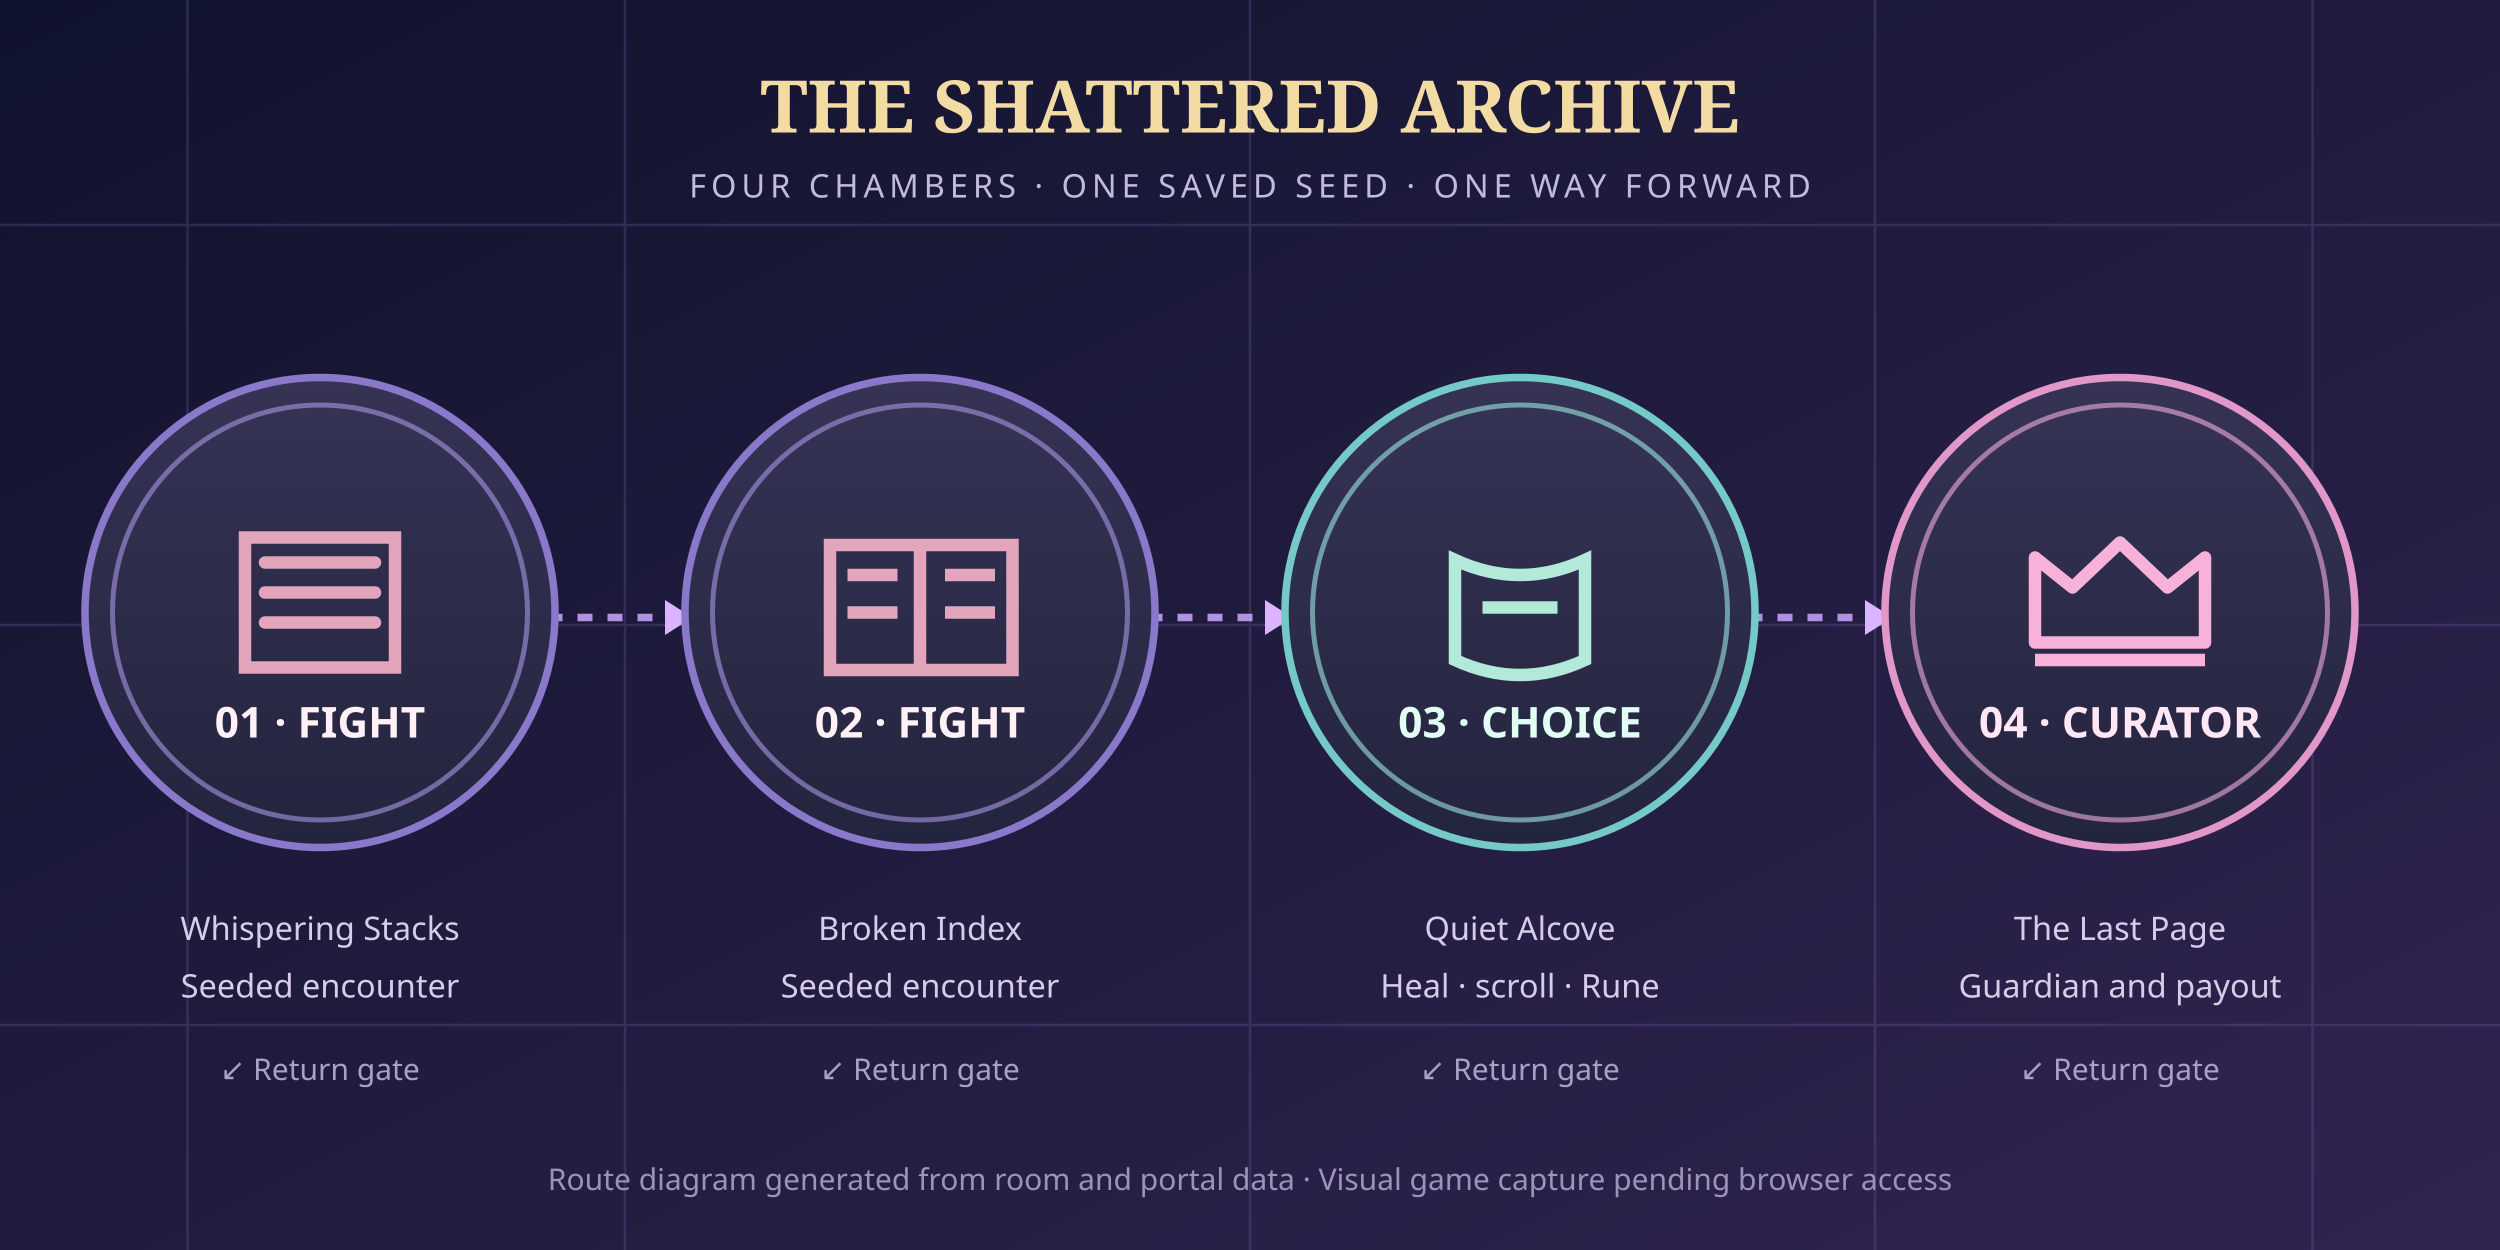
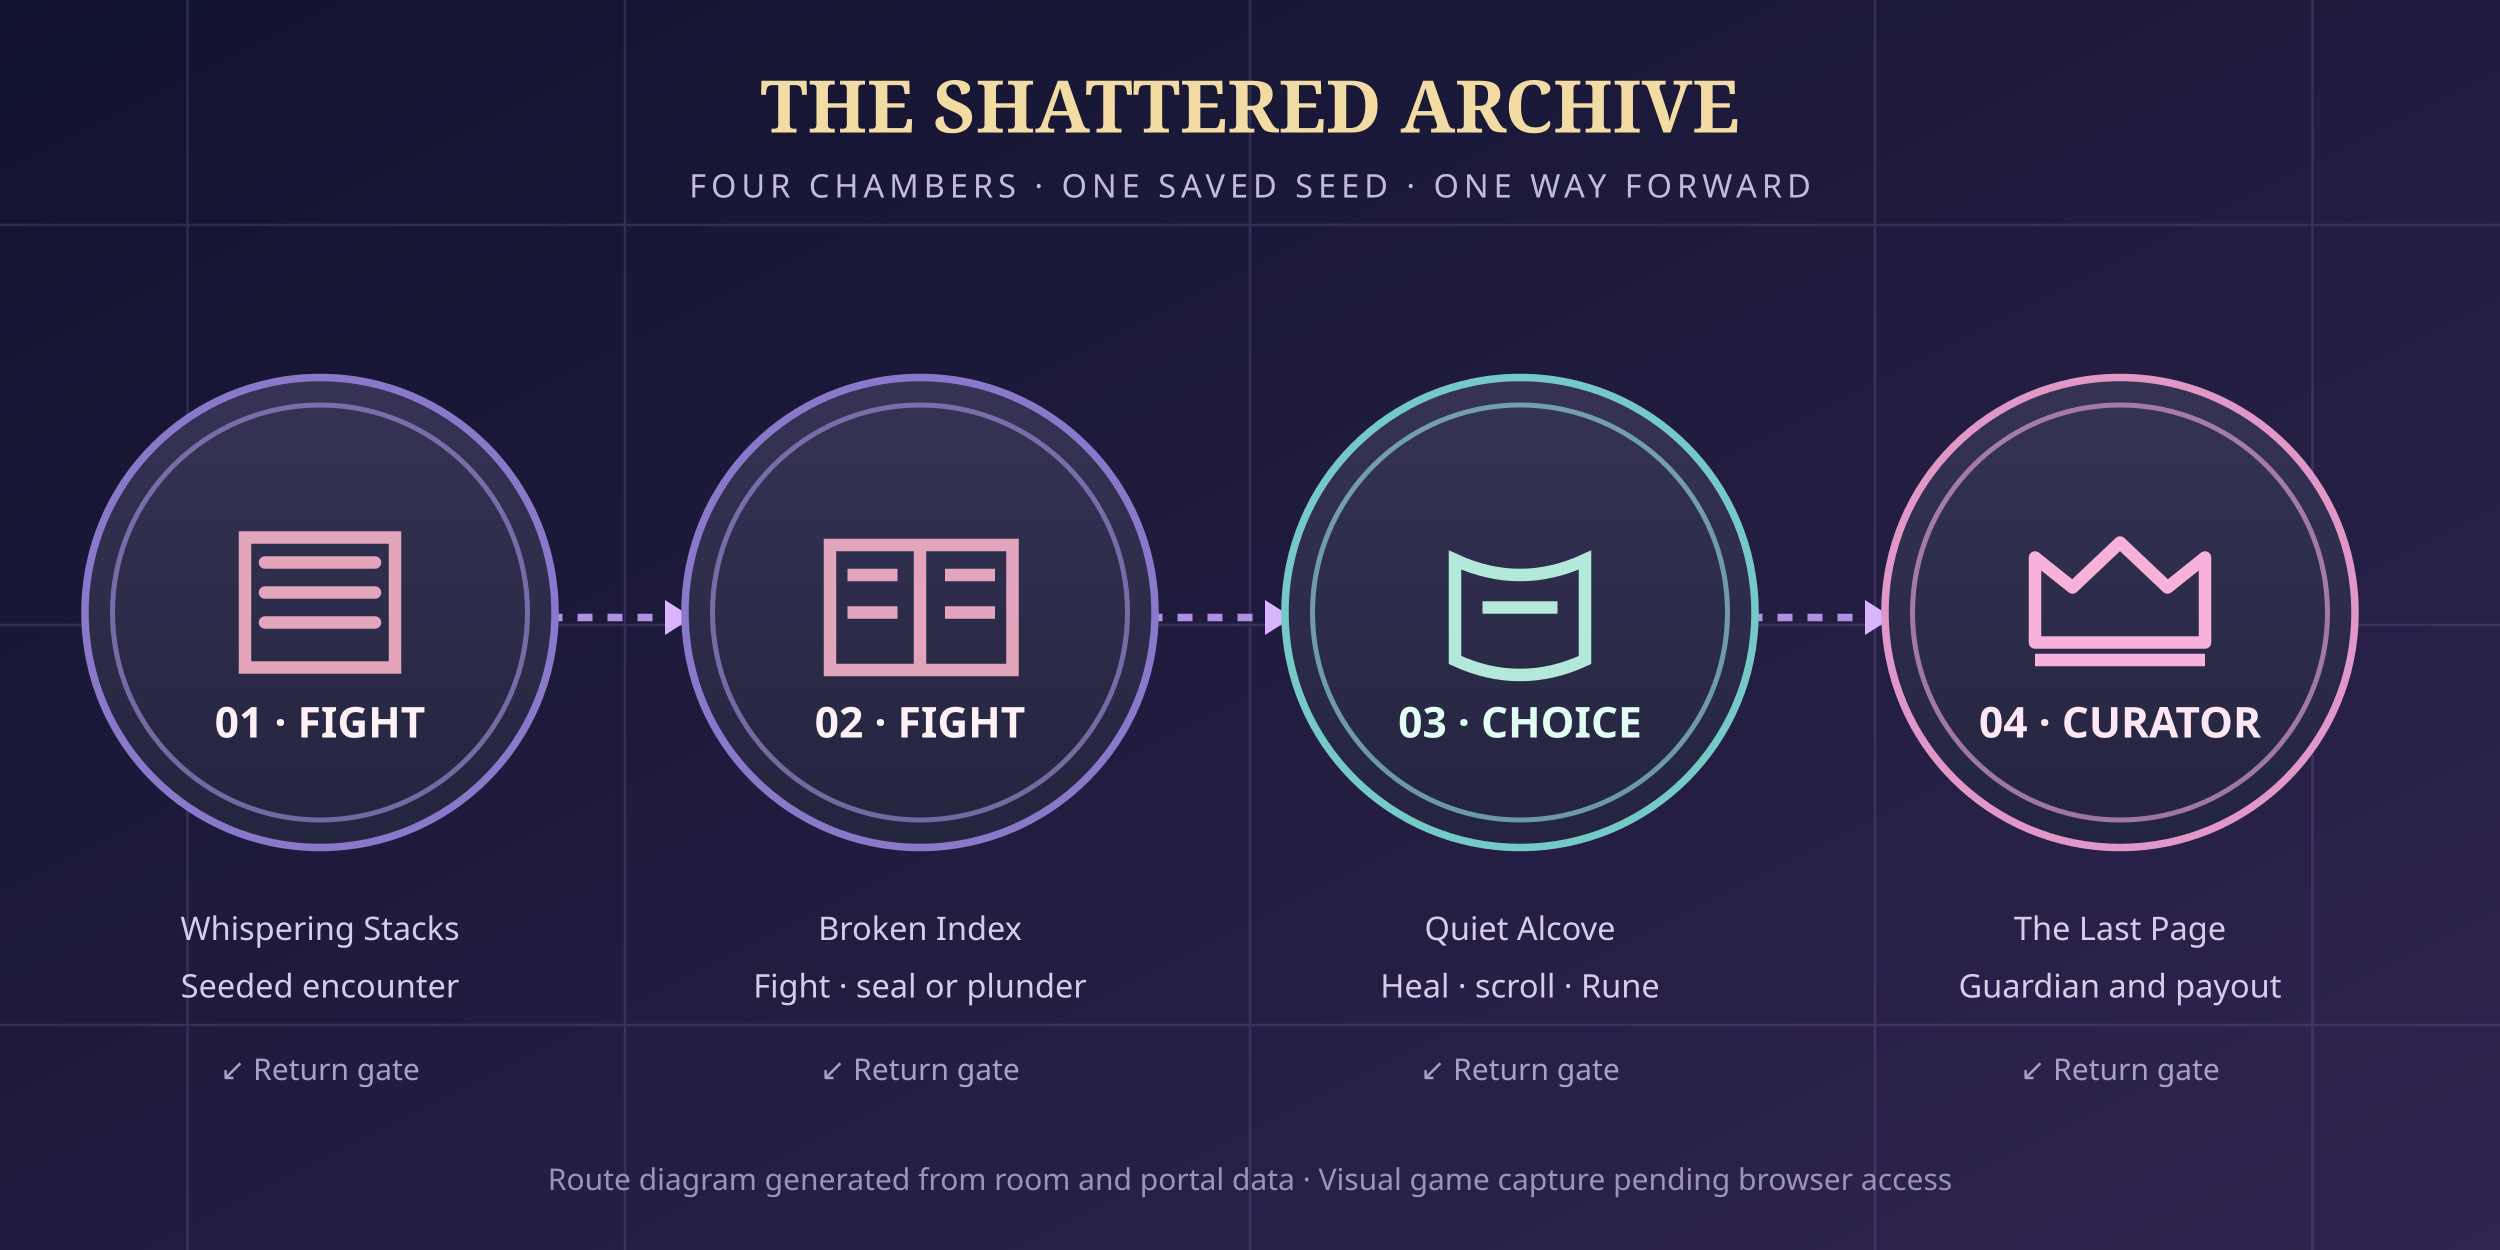
<svg xmlns="http://www.w3.org/2000/svg" viewBox="0 0 1000 500" role="img" aria-labelledby="title desc">
  <defs>
    <linearGradient id="bg" x2="1" y2="1">
      <stop stop-color="#10132d" />
      <stop offset="1" stop-color="#302450" />
    </linearGradient>
    <linearGradient id="floor" x2="0" y2="1">
      <stop stop-color="#363355" />
      <stop offset="1" stop-color="#23243e" />
    </linearGradient>
    <filter id="glow">
      <feGaussianBlur stdDeviation="5" result="blur" />
      <feMerge>
        <feMergeNode in="blur" />
        <feMergeNode in="SourceGraphic" />
      </feMerge>
    </filter>
  </defs>
  <rect width="1000" height="500" fill="url(#bg)" />
  <g fill="none" stroke="#8474bc" opacity=".23">
    <path d="M0 90H1000M0 250H1000M0 410H1000M75 0V500M250 0V500M500 0V500M750 0V500M925 0V500" />
  </g>
  <text x="500" y="53" text-anchor="middle" fill="#f2dca4" font-family="Georgia,serif" font-size="29" font-weight="bold">THE SHATTERED ARCHIVE</text>
  <text x="500" y="79" text-anchor="middle" fill="#c3badd" font-family="sans-serif" font-size="13" letter-spacing="2">FOUR CHAMBERS  ·  ONE SAVED SEED  ·  ONE WAY FORWARD</text>
  <g stroke="#caa6ff" stroke-width="3" fill="none" stroke-dasharray="6 6" opacity=".85">
    <path d="M219 247H277M459 247H517M699 247H757" />
  </g>
  <g fill="#dab4ff">
    <path d="m277 247-11-7v14zM517 247l-11-7v14zM757 247l-11-7v14z" />
  </g>
  <g transform="translate(128 245)">
    <circle r="94" fill="url(#floor)" stroke="#8a78cb" stroke-width="3" />
    <circle r="83" fill="none" stroke="#a996e4" stroke-width="2" opacity=".6" />
    <path d="M-30-30h60v52h-60zM-22-20h44M-22-8h44M-22 4h44" fill="none" stroke="#e2a5bc" stroke-width="5" stroke-linecap="round" />
    <text x="0" y="50" text-anchor="middle" fill="#fff1f5" font-family="sans-serif" font-size="17" font-weight="bold">01 · FIGHT</text>
  </g>
  <g transform="translate(368 245)">
    <circle r="94" fill="url(#floor)" stroke="#8a78cb" stroke-width="3" />
    <circle r="83" fill="none" stroke="#a996e4" stroke-width="2" opacity=".6" />
    <path d="M-36-27h73v50h-73zM0-27v50M-29-15h20M10-15h20M-29 0h20M10 0h20" fill="none" stroke="#e2a5bc" stroke-width="5" />
    <text x="0" y="50" text-anchor="middle" fill="#fff1f5" font-family="sans-serif" font-size="17" font-weight="bold">02 · FIGHT</text>
  </g>
  <g transform="translate(608 245)">
    <circle r="94" fill="url(#floor)" stroke="#75c9c7" stroke-width="3" />
    <circle r="83" fill="none" stroke="#9ce7e1" stroke-width="2" opacity=".6" />
    <path d="M-26-21q26 12 52 0v40q-26 12-52 0zM-15-2h30" fill="none" stroke="#b3e9d9" stroke-width="5" />
    <text x="0" y="50" text-anchor="middle" fill="#e1fff5" font-family="sans-serif" font-size="17" font-weight="bold">03 · CHOICE</text>
  </g>
  <g transform="translate(848 245)">
    <circle r="94" fill="url(#floor)" stroke="#e197c7" stroke-width="3" />
    <circle r="83" fill="none" stroke="#f2addc" stroke-width="2" opacity=".6" />
    <path d="M-34 12v-34l15 12L0-28l19 18 15-12v34zM-34 19h68" fill="none" stroke="#f8b1d8" stroke-width="5" stroke-linejoin="round" />
    <text x="0" y="50" text-anchor="middle" fill="#ffe7f5" font-family="sans-serif" font-size="17" font-weight="bold">04 · CURATOR</text>
  </g>
  <g font-family="sans-serif" text-anchor="middle" font-size="13" fill="#d7cde9">
    <text x="128" y="376">Whispering Stacks</text>
    <text x="368" y="376">Broken Index</text>
    <text x="608" y="376">Quiet Alcove</text>
    <text x="848" y="376">The Last Page</text>
    <text x="128" y="399">Seeded encounter</text>
-     <text x="368" y="399">Seeded encounter</text>
+     <text x="368" y="399">Fight · seal or plunder</text>
    <text x="608" y="399">Heal · scroll · Rune</text>
    <text x="848" y="399">Guardian and payout</text>
  </g>
  <g fill="#a7a1c8" font-family="sans-serif" text-anchor="middle" font-size="12">
    <text x="128" y="432">↙ Return gate</text>
    <text x="368" y="432">↙ Return gate</text>
    <text x="608" y="432">↙ Return gate</text>
    <text x="848" y="432">↙ Return gate</text>
  </g>
  <text x="500" y="476" text-anchor="middle" fill="#9c93b9" font-family="sans-serif" font-size="12">Route diagram generated from room and portal data · Visual game capture pending browser access</text>
</svg>
